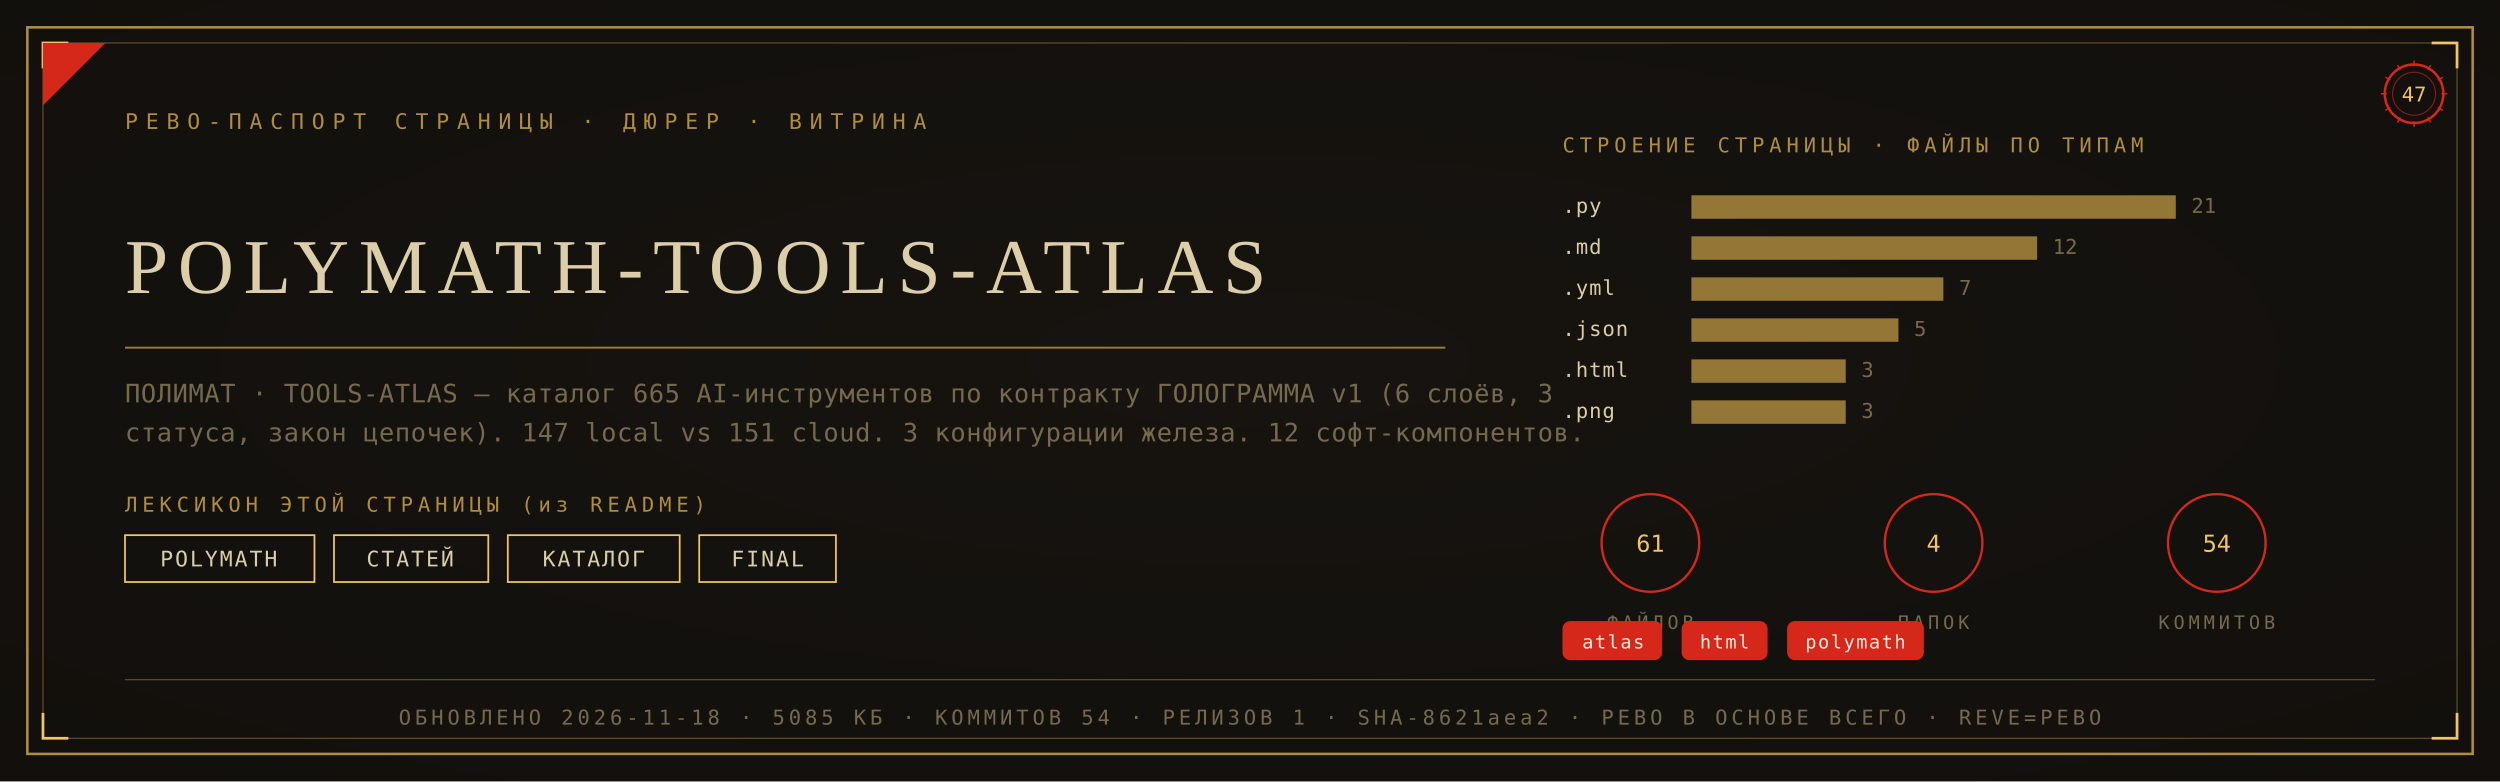
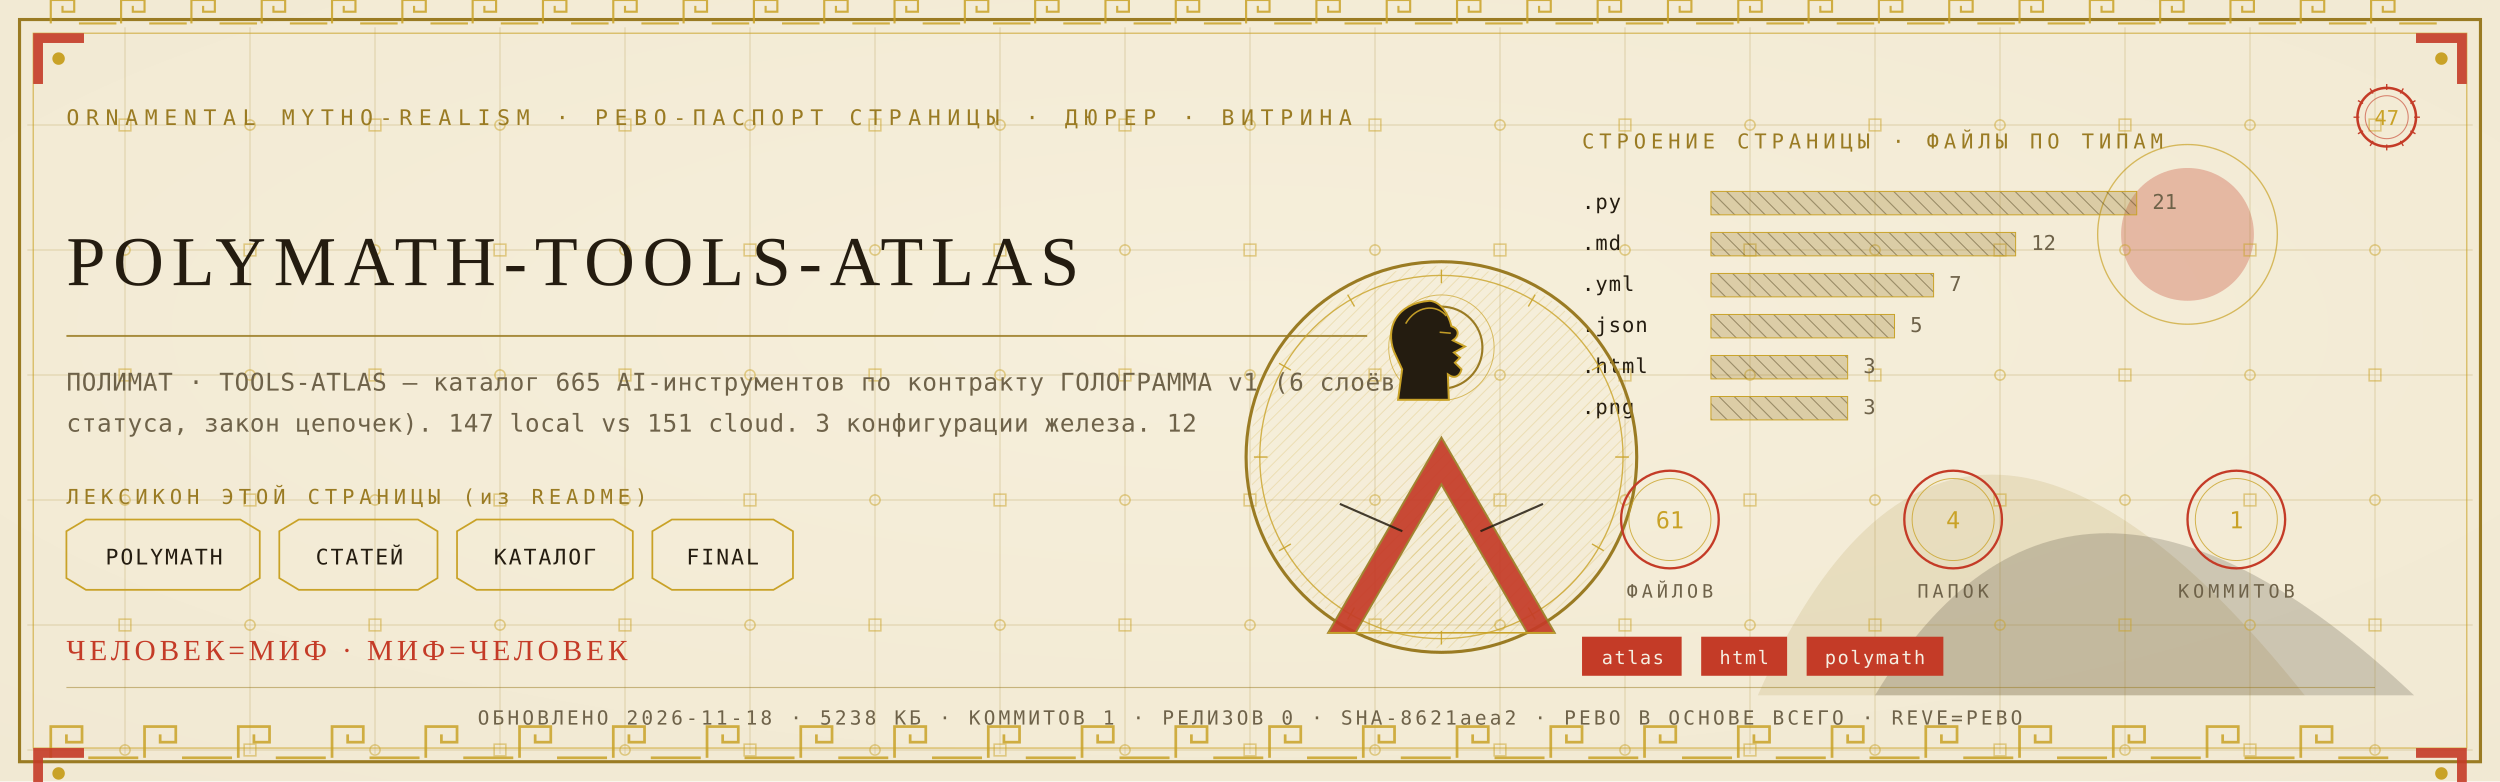
<svg xmlns="http://www.w3.org/2000/svg" viewBox="0 0 1280 400" width="1280" height="400">
  <defs>
-     <radialGradient id="rp47" cx="0.5" cy="0.46" r="1.05">
-       <stop offset="0" stop-color="#181410" />
-       <stop offset="1" stop-color="#0F0D0A" />
+     <radialGradient id="rp47" cx="0.5" cy="0.42" r="1.1">
+       <stop offset="0" stop-color="#F6EFDC" />
+       <stop offset="1" stop-color="#EFE6CF" />
    </radialGradient>
+     <pattern id="hatchm" width="4.2" height="4.2" patternUnits="userSpaceOnUse" patternTransform="rotate(45)">
+       <rect width="4.2" height="4.2" fill="none" />
+       <line x1="0" y1="0" x2="0" y2="4.2" stroke="#C9A227" stroke-width="0.5" />
+     </pattern>
+     <pattern id="hatchv" width="5.5" height="5.5" patternUnits="userSpaceOnUse" patternTransform="rotate(-45)">
+       <rect width="5.5" height="5.5" fill="none" />
+       <line x1="0" y1="0" x2="0" y2="5.5" stroke="#241C10" stroke-width="0.5" />
+     </pattern>
  </defs>
-   <rect width="1280" height="400" fill="#0F0D0A" />
-   <rect width="1280" height="400" fill="url(#rp47)" opacity="0.92" />
-   <rect x="14" y="14" width="1252" height="372" fill="none" stroke="#B08D3E" stroke-width="1.3" />
-   <rect x="22" y="22" width="1236" height="356" fill="none" stroke="#B08D3E" stroke-width="0.55" opacity="0.55" />
-   <path d="M 22 35 L 22 22 L 35 22" fill="none" stroke="#F2C464" stroke-width="1.4" />
-   <path d="M 1258 35 L 1258 22 L 1245 22" fill="none" stroke="#F2C464" stroke-width="1.4" />
-   <path d="M 22 365 L 22 378 L 35 378" fill="none" stroke="#F2C464" stroke-width="1.4" />
-   <path d="M 1258 365 L 1258 378 L 1245 378" fill="none" stroke="#F2C464" stroke-width="1.4" />
-   <path d="M 22 54 L 22 22 L 54 22 Z" fill="#D5281B" />
-   <text x="64" y="66" font-family="'Cascadia Mono', ui-monospace, Consolas, monospace" font-size="11" fill="#B08D3E" letter-spacing="4">РЕВО-ПАСПОРТ СТРАНИЦЫ · ДЮРЕР · ВИТРИНА</text>
-   <g transform="translate(1236,48)">
-     <circle r="15" fill="none" stroke="#D5281B" stroke-width="1.3" />
-     <circle r="11" fill="none" stroke="#D5281B" stroke-width="0.55" opacity="0.6" />
-     <text y="4" text-anchor="middle" font-family="'Cascadia Mono', ui-monospace, Consolas, monospace" font-size="10.5" fill="#F2C464">47</text>
-     <g stroke="#D5281B" stroke-width="0.7">
+   <rect width="1280" height="400" fill="#EFE6CF" />
+   <rect width="1280" height="400" fill="url(#rp47)" opacity="0.94" />
+   <path d="M 900 356 Q 1000 130 1180 356 Z" fill="#9A7B23" opacity="0.14" />
+   <path d="M 960 356 Q 1060 190 1236 356 Z" fill="#241C10" opacity="0.18" />
+   <circle cx="1120" cy="120" r="34" fill="#C43B27" opacity="0.30" />
+   <circle cx="1120" cy="120" r="46" fill="none" stroke="#C9A227" stroke-width="0.7" opacity="0.7" />
+   <g stroke="#9A7B23" stroke-width="0.45" opacity="0.30">
+     <line x1="64" y1="14" x2="64" y2="386" />
+     <line x1="128" y1="14" x2="128" y2="386" />
+     <line x1="192" y1="14" x2="192" y2="386" />
+     <line x1="256" y1="14" x2="256" y2="386" />
+     <line x1="320" y1="14" x2="320" y2="386" />
+     <line x1="384" y1="14" x2="384" y2="386" />
+     <line x1="448" y1="14" x2="448" y2="386" />
+     <line x1="512" y1="14" x2="512" y2="386" />
+     <line x1="576" y1="14" x2="576" y2="386" />
+     <line x1="640" y1="14" x2="640" y2="386" />
+     <line x1="704" y1="14" x2="704" y2="386" />
+     <line x1="768" y1="14" x2="768" y2="386" />
+     <line x1="832" y1="14" x2="832" y2="386" />
+     <line x1="896" y1="14" x2="896" y2="386" />
+     <line x1="960" y1="14" x2="960" y2="386" />
+     <line x1="1024" y1="14" x2="1024" y2="386" />
+     <line x1="1088" y1="14" x2="1088" y2="386" />
+     <line x1="1152" y1="14" x2="1152" y2="386" />
+     <line x1="1216" y1="14" x2="1216" y2="386" />
+     <line x1="14" y1="64" x2="1266" y2="64" />
+     <line x1="14" y1="128" x2="1266" y2="128" />
+     <line x1="14" y1="192" x2="1266" y2="192" />
+     <line x1="14" y1="256" x2="1266" y2="256" />
+     <line x1="14" y1="320" x2="1266" y2="320" />
+     <line x1="14" y1="384" x2="1266" y2="384" />
+   </g>
+   <g fill="none" stroke="#C9A227" stroke-width="0.8" opacity="0.5">
+     <rect x="61" y="61" width="6" height="6" />
+     <circle cx="64" cy="128" r="2.6" />
+     <rect x="61" y="189" width="6" height="6" />
+     <circle cx="64" cy="256" r="2.6" />
+     <rect x="61" y="317" width="6" height="6" />
+     <circle cx="64" cy="384" r="2.6" />
+     <circle cx="128" cy="64" r="2.6" />
+     <rect x="125" y="125" width="6" height="6" />
+     <circle cx="128" cy="192" r="2.6" />
+     <rect x="125" y="253" width="6" height="6" />
+     <circle cx="128" cy="320" r="2.6" />
+     <rect x="125" y="381" width="6" height="6" />
+     <rect x="189" y="61" width="6" height="6" />
+     <circle cx="192" cy="128" r="2.6" />
+     <rect x="189" y="189" width="6" height="6" />
+     <circle cx="192" cy="256" r="2.6" />
+     <rect x="189" y="317" width="6" height="6" />
+     <circle cx="192" cy="384" r="2.6" />
+     <circle cx="256" cy="64" r="2.6" />
+     <rect x="253" y="125" width="6" height="6" />
+     <circle cx="256" cy="192" r="2.6" />
+     <rect x="253" y="253" width="6" height="6" />
+     <circle cx="256" cy="320" r="2.6" />
+     <rect x="253" y="381" width="6" height="6" />
+     <rect x="317" y="61" width="6" height="6" />
+     <circle cx="320" cy="128" r="2.6" />
+     <rect x="317" y="189" width="6" height="6" />
+     <circle cx="320" cy="256" r="2.6" />
+     <rect x="317" y="317" width="6" height="6" />
+     <circle cx="320" cy="384" r="2.6" />
+     <circle cx="384" cy="64" r="2.6" />
+     <rect x="381" y="125" width="6" height="6" />
+     <circle cx="384" cy="192" r="2.6" />
+     <rect x="381" y="253" width="6" height="6" />
+     <circle cx="384" cy="320" r="2.6" />
+     <rect x="381" y="381" width="6" height="6" />
+     <rect x="445" y="61" width="6" height="6" />
+     <circle cx="448" cy="128" r="2.6" />
+     <rect x="445" y="189" width="6" height="6" />
+     <circle cx="448" cy="256" r="2.6" />
+     <rect x="445" y="317" width="6" height="6" />
+     <circle cx="448" cy="384" r="2.6" />
+     <circle cx="512" cy="64" r="2.6" />
+     <rect x="509" y="125" width="6" height="6" />
+     <circle cx="512" cy="192" r="2.6" />
+     <rect x="509" y="253" width="6" height="6" />
+     <circle cx="512" cy="320" r="2.6" />
+     <rect x="509" y="381" width="6" height="6" />
+     <rect x="573" y="61" width="6" height="6" />
+     <circle cx="576" cy="128" r="2.6" />
+     <rect x="573" y="189" width="6" height="6" />
+     <circle cx="576" cy="256" r="2.6" />
+     <rect x="573" y="317" width="6" height="6" />
+     <circle cx="576" cy="384" r="2.6" />
+     <circle cx="640" cy="64" r="2.6" />
+     <rect x="637" y="125" width="6" height="6" />
+     <circle cx="640" cy="192" r="2.6" />
+     <rect x="637" y="253" width="6" height="6" />
+     <circle cx="640" cy="320" r="2.6" />
+     <rect x="637" y="381" width="6" height="6" />
+     <rect x="701" y="61" width="6" height="6" />
+     <circle cx="704" cy="128" r="2.6" />
+     <rect x="701" y="189" width="6" height="6" />
+     <circle cx="704" cy="256" r="2.6" />
+     <rect x="701" y="317" width="6" height="6" />
+     <circle cx="704" cy="384" r="2.6" />
+     <circle cx="768" cy="64" r="2.6" />
+     <rect x="765" y="125" width="6" height="6" />
+     <circle cx="768" cy="192" r="2.6" />
+     <rect x="765" y="253" width="6" height="6" />
+     <circle cx="768" cy="320" r="2.6" />
+     <rect x="765" y="381" width="6" height="6" />
+     <rect x="829" y="61" width="6" height="6" />
+     <circle cx="832" cy="128" r="2.6" />
+     <rect x="829" y="189" width="6" height="6" />
+     <circle cx="832" cy="256" r="2.6" />
+     <rect x="829" y="317" width="6" height="6" />
+     <circle cx="832" cy="384" r="2.6" />
+     <circle cx="896" cy="64" r="2.6" />
+     <rect x="893" y="125" width="6" height="6" />
+     <circle cx="896" cy="192" r="2.6" />
+     <rect x="893" y="253" width="6" height="6" />
+     <circle cx="896" cy="320" r="2.6" />
+     <rect x="893" y="381" width="6" height="6" />
+     <rect x="957" y="61" width="6" height="6" />
+     <circle cx="960" cy="128" r="2.6" />
+     <rect x="957" y="189" width="6" height="6" />
+     <circle cx="960" cy="256" r="2.6" />
+     <rect x="957" y="317" width="6" height="6" />
+     <circle cx="960" cy="384" r="2.6" />
+     <circle cx="1024" cy="64" r="2.6" />
+     <rect x="1021" y="125" width="6" height="6" />
+     <circle cx="1024" cy="192" r="2.6" />
+     <rect x="1021" y="253" width="6" height="6" />
+     <circle cx="1024" cy="320" r="2.6" />
+     <rect x="1021" y="381" width="6" height="6" />
+     <rect x="1085" y="61" width="6" height="6" />
+     <circle cx="1088" cy="128" r="2.6" />
+     <rect x="1085" y="189" width="6" height="6" />
+     <circle cx="1088" cy="256" r="2.6" />
+     <rect x="1085" y="317" width="6" height="6" />
+     <circle cx="1088" cy="384" r="2.6" />
+     <circle cx="1152" cy="64" r="2.6" />
+     <rect x="1149" y="125" width="6" height="6" />
+     <circle cx="1152" cy="192" r="2.6" />
+     <rect x="1149" y="253" width="6" height="6" />
+     <circle cx="1152" cy="320" r="2.6" />
+     <rect x="1149" y="381" width="6" height="6" />
+     <rect x="1213" y="61" width="6" height="6" />
+     <circle cx="1216" cy="128" r="2.6" />
+     <rect x="1213" y="189" width="6" height="6" />
+     <circle cx="1216" cy="256" r="2.6" />
+     <rect x="1213" y="317" width="6" height="6" />
+     <circle cx="1216" cy="384" r="2.6" />
+   </g>
+   <rect x="10" y="10" width="1260" height="380" fill="none" stroke="#9A7B23" stroke-width="1.6" />
+   <rect x="17" y="17" width="1246" height="366" fill="none" stroke="#C9A227" stroke-width="0.6" opacity="0.75" />
+   <g fill="none" stroke="#C9A227" stroke-width="1.4" opacity="0.85">
+     <path d="M 26 388 L 26 372 L 42 372 L 42 380.0 L 34.0 380.0 L 34.0 376.0" />
+     <line x1="45.2" y1="388" x2="70.8" y2="388" />
+     <path d="M 74 388 L 74 372 L 90 372 L 90 380.0 L 82.0 380.0 L 82.0 376.0" />
+     <line x1="93.2" y1="388" x2="118.8" y2="388" />
+     <path d="M 122 388 L 122 372 L 138 372 L 138 380.0 L 130.0 380.0 L 130.0 376.0" />
+     <line x1="141.2" y1="388" x2="166.8" y2="388" />
+     <path d="M 170 388 L 170 372 L 186 372 L 186 380.0 L 178.0 380.0 L 178.0 376.0" />
+     <line x1="189.2" y1="388" x2="214.8" y2="388" />
+     <path d="M 218 388 L 218 372 L 234 372 L 234 380.0 L 226.0 380.0 L 226.0 376.0" />
+     <line x1="237.2" y1="388" x2="262.8" y2="388" />
+     <path d="M 266 388 L 266 372 L 282 372 L 282 380.0 L 274.0 380.0 L 274.0 376.0" />
+     <line x1="285.2" y1="388" x2="310.8" y2="388" />
+     <path d="M 314 388 L 314 372 L 330 372 L 330 380.0 L 322.0 380.0 L 322.0 376.0" />
+     <line x1="333.2" y1="388" x2="358.8" y2="388" />
+     <path d="M 362 388 L 362 372 L 378 372 L 378 380.0 L 370.0 380.0 L 370.0 376.0" />
+     <line x1="381.2" y1="388" x2="406.8" y2="388" />
+     <path d="M 410 388 L 410 372 L 426 372 L 426 380.0 L 418.0 380.0 L 418.0 376.0" />
+     <line x1="429.2" y1="388" x2="454.8" y2="388" />
+     <path d="M 458 388 L 458 372 L 474 372 L 474 380.0 L 466.0 380.0 L 466.0 376.0" />
+     <line x1="477.2" y1="388" x2="502.8" y2="388" />
+     <path d="M 506 388 L 506 372 L 522 372 L 522 380.0 L 514.0 380.0 L 514.0 376.0" />
+     <line x1="525.2" y1="388" x2="550.8" y2="388" />
+     <path d="M 554 388 L 554 372 L 570 372 L 570 380.0 L 562.0 380.0 L 562.0 376.0" />
+     <line x1="573.2" y1="388" x2="598.8" y2="388" />
+     <path d="M 602 388 L 602 372 L 618 372 L 618 380.0 L 610.0 380.0 L 610.0 376.0" />
+     <line x1="621.2" y1="388" x2="646.8" y2="388" />
+     <path d="M 650 388 L 650 372 L 666 372 L 666 380.0 L 658.0 380.0 L 658.0 376.0" />
+     <line x1="669.2" y1="388" x2="694.8" y2="388" />
+     <path d="M 698 388 L 698 372 L 714 372 L 714 380.0 L 706.0 380.0 L 706.0 376.0" />
+     <line x1="717.2" y1="388" x2="742.8" y2="388" />
+     <path d="M 746 388 L 746 372 L 762 372 L 762 380.0 L 754.0 380.0 L 754.0 376.0" />
+     <line x1="765.2" y1="388" x2="790.8" y2="388" />
+     <path d="M 794 388 L 794 372 L 810 372 L 810 380.0 L 802.0 380.0 L 802.0 376.0" />
+     <line x1="813.2" y1="388" x2="838.8" y2="388" />
+     <path d="M 842 388 L 842 372 L 858 372 L 858 380.0 L 850.0 380.0 L 850.0 376.0" />
+     <line x1="861.2" y1="388" x2="886.8" y2="388" />
+     <path d="M 890 388 L 890 372 L 906 372 L 906 380.0 L 898.0 380.0 L 898.0 376.0" />
+     <line x1="909.2" y1="388" x2="934.8" y2="388" />
+     <path d="M 938 388 L 938 372 L 954 372 L 954 380.0 L 946.0 380.0 L 946.0 376.0" />
+     <line x1="957.2" y1="388" x2="982.8" y2="388" />
+     <path d="M 986 388 L 986 372 L 1002 372 L 1002 380.0 L 994.0 380.0 L 994.0 376.0" />
+     <line x1="1005.2" y1="388" x2="1030.8" y2="388" />
+     <path d="M 1034 388 L 1034 372 L 1050 372 L 1050 380.0 L 1042.0 380.0 L 1042.0 376.0" />
+     <line x1="1053.2" y1="388" x2="1078.8" y2="388" />
+     <path d="M 1082 388 L 1082 372 L 1098 372 L 1098 380.0 L 1090.0 380.0 L 1090.0 376.0" />
+     <line x1="1101.2" y1="388" x2="1126.8" y2="388" />
+     <path d="M 1130 388 L 1130 372 L 1146 372 L 1146 380.0 L 1138.0 380.0 L 1138.0 376.0" />
+     <line x1="1149.2" y1="388" x2="1174.8" y2="388" />
+     <path d="M 1178 388 L 1178 372 L 1194 372 L 1194 380.0 L 1186.0 380.0 L 1186.0 376.0" />
+     <line x1="1197.2" y1="388" x2="1222.8" y2="388" />
+   </g>
+   <g fill="none" stroke="#C9A227" stroke-width="1.1" opacity="0.85">
+     <path d="M 26 12 L 26 0 L 38 0 L 38 6.0 L 32.0 6.0 L 32.0 3.0" />
+     <line x1="40.4" y1="12" x2="59.6" y2="12" />
+     <path d="M 62 12 L 62 0 L 74 0 L 74 6.0 L 68.0 6.0 L 68.0 3.0" />
+     <line x1="76.4" y1="12" x2="95.6" y2="12" />
+     <path d="M 98 12 L 98 0 L 110 0 L 110 6.0 L 104.0 6.0 L 104.0 3.0" />
+     <line x1="112.4" y1="12" x2="131.6" y2="12" />
+     <path d="M 134 12 L 134 0 L 146 0 L 146 6.0 L 140.0 6.0 L 140.0 3.0" />
+     <line x1="148.4" y1="12" x2="167.6" y2="12" />
+     <path d="M 170 12 L 170 0 L 182 0 L 182 6.0 L 176.0 6.0 L 176.0 3.0" />
+     <line x1="184.4" y1="12" x2="203.6" y2="12" />
+     <path d="M 206 12 L 206 0 L 218 0 L 218 6.0 L 212.0 6.0 L 212.0 3.0" />
+     <line x1="220.4" y1="12" x2="239.6" y2="12" />
+     <path d="M 242 12 L 242 0 L 254 0 L 254 6.0 L 248.0 6.0 L 248.0 3.0" />
+     <line x1="256.4" y1="12" x2="275.6" y2="12" />
+     <path d="M 278 12 L 278 0 L 290 0 L 290 6.0 L 284.0 6.0 L 284.0 3.0" />
+     <line x1="292.4" y1="12" x2="311.6" y2="12" />
+     <path d="M 314 12 L 314 0 L 326 0 L 326 6.0 L 320.0 6.0 L 320.0 3.0" />
+     <line x1="328.4" y1="12" x2="347.6" y2="12" />
+     <path d="M 350 12 L 350 0 L 362 0 L 362 6.0 L 356.0 6.0 L 356.0 3.0" />
+     <line x1="364.4" y1="12" x2="383.6" y2="12" />
+     <path d="M 386 12 L 386 0 L 398 0 L 398 6.0 L 392.0 6.0 L 392.0 3.0" />
+     <line x1="400.4" y1="12" x2="419.6" y2="12" />
+     <path d="M 422 12 L 422 0 L 434 0 L 434 6.0 L 428.0 6.0 L 428.0 3.0" />
+     <line x1="436.4" y1="12" x2="455.6" y2="12" />
+     <path d="M 458 12 L 458 0 L 470 0 L 470 6.0 L 464.0 6.0 L 464.0 3.0" />
+     <line x1="472.4" y1="12" x2="491.6" y2="12" />
+     <path d="M 494 12 L 494 0 L 506 0 L 506 6.0 L 500.0 6.0 L 500.0 3.0" />
+     <line x1="508.4" y1="12" x2="527.6" y2="12" />
+     <path d="M 530 12 L 530 0 L 542 0 L 542 6.0 L 536.0 6.0 L 536.0 3.0" />
+     <line x1="544.4" y1="12" x2="563.6" y2="12" />
+     <path d="M 566 12 L 566 0 L 578 0 L 578 6.0 L 572.0 6.0 L 572.0 3.0" />
+     <line x1="580.4" y1="12" x2="599.6" y2="12" />
+     <path d="M 602 12 L 602 0 L 614 0 L 614 6.0 L 608.0 6.0 L 608.0 3.0" />
+     <line x1="616.4" y1="12" x2="635.6" y2="12" />
+     <path d="M 638 12 L 638 0 L 650 0 L 650 6.0 L 644.0 6.0 L 644.0 3.0" />
+     <line x1="652.4" y1="12" x2="671.6" y2="12" />
+     <path d="M 674 12 L 674 0 L 686 0 L 686 6.0 L 680.0 6.0 L 680.0 3.0" />
+     <line x1="688.4" y1="12" x2="707.6" y2="12" />
+     <path d="M 710 12 L 710 0 L 722 0 L 722 6.0 L 716.0 6.0 L 716.0 3.0" />
+     <line x1="724.4" y1="12" x2="743.6" y2="12" />
+     <path d="M 746 12 L 746 0 L 758 0 L 758 6.0 L 752.0 6.0 L 752.0 3.0" />
+     <line x1="760.4" y1="12" x2="779.6" y2="12" />
+     <path d="M 782 12 L 782 0 L 794 0 L 794 6.0 L 788.0 6.0 L 788.0 3.0" />
+     <line x1="796.4" y1="12" x2="815.6" y2="12" />
+     <path d="M 818 12 L 818 0 L 830 0 L 830 6.0 L 824.0 6.0 L 824.0 3.0" />
+     <line x1="832.4" y1="12" x2="851.6" y2="12" />
+     <path d="M 854 12 L 854 0 L 866 0 L 866 6.0 L 860.0 6.0 L 860.0 3.0" />
+     <line x1="868.4" y1="12" x2="887.6" y2="12" />
+     <path d="M 890 12 L 890 0 L 902 0 L 902 6.0 L 896.0 6.0 L 896.0 3.0" />
+     <line x1="904.4" y1="12" x2="923.6" y2="12" />
+     <path d="M 926 12 L 926 0 L 938 0 L 938 6.0 L 932.0 6.0 L 932.0 3.0" />
+     <line x1="940.4" y1="12" x2="959.6" y2="12" />
+     <path d="M 962 12 L 962 0 L 974 0 L 974 6.0 L 968.0 6.0 L 968.0 3.0" />
+     <line x1="976.4" y1="12" x2="995.6" y2="12" />
+     <path d="M 998 12 L 998 0 L 1010 0 L 1010 6.0 L 1004.0 6.0 L 1004.0 3.0" />
+     <line x1="1012.4" y1="12" x2="1031.6" y2="12" />
+     <path d="M 1034 12 L 1034 0 L 1046 0 L 1046 6.0 L 1040.0 6.0 L 1040.0 3.0" />
+     <line x1="1048.4" y1="12" x2="1067.6" y2="12" />
+     <path d="M 1070 12 L 1070 0 L 1082 0 L 1082 6.0 L 1076.0 6.0 L 1076.0 3.0" />
+     <line x1="1084.4" y1="12" x2="1103.6" y2="12" />
+     <path d="M 1106 12 L 1106 0 L 1118 0 L 1118 6.0 L 1112.0 6.0 L 1112.0 3.0" />
+     <line x1="1120.4" y1="12" x2="1139.6" y2="12" />
+     <path d="M 1142 12 L 1142 0 L 1154 0 L 1154 6.0 L 1148.0 6.0 L 1148.0 3.0" />
+     <line x1="1156.4" y1="12" x2="1175.6" y2="12" />
+     <path d="M 1178 12 L 1178 0 L 1190 0 L 1190 6.0 L 1184.0 6.0 L 1184.0 3.0" />
+     <line x1="1192.4" y1="12" x2="1211.6" y2="12" />
+     <path d="M 1214 12 L 1214 0 L 1226 0 L 1226 6.0 L 1220.0 6.0 L 1220.0 3.0" />
+     <line x1="1228.4" y1="12" x2="1247.6" y2="12" />
+   </g>
+   <g transform="translate(17,17) scale(1,1)">
+     <path d="M 0 0 L 26 0 L 26 5 L 5 5 L 5 26 L 0 26 Z" fill="#C43B27" opacity="0.9" />
+     <circle cx="13" cy="13" r="3.2" fill="#C9A227" />
+   </g>
+   <g transform="translate(1263,17) scale(-1,1)">
+     <path d="M 0 0 L 26 0 L 26 5 L 5 5 L 5 26 L 0 26 Z" fill="#C43B27" opacity="0.9" />
+     <circle cx="13" cy="13" r="3.2" fill="#C9A227" />
+   </g>
+   <g transform="translate(17,383) scale(1,1)">
+     <path d="M 0 0 L 26 0 L 26 5 L 5 5 L 5 26 L 0 26 Z" fill="#C43B27" opacity="0.9" />
+     <circle cx="13" cy="13" r="3.2" fill="#C9A227" />
+   </g>
+   <g transform="translate(1263,383) scale(-1,1)">
+     <path d="M 0 0 L 26 0 L 26 5 L 5 5 L 5 26 L 0 26 Z" fill="#C43B27" opacity="0.9" />
+     <circle cx="13" cy="13" r="3.2" fill="#C9A227" />
+   </g>
+   <text x="34" y="64" font-family="'Cascadia Mono', ui-monospace, Consolas, monospace" font-size="11" fill="#9A7B23" letter-spacing="3.4">ORNAMENTAL MYTHO-REALISM · РЕВО-ПАСПОРТ СТРАНИЦЫ · ДЮРЕР · ВИТРИНА</text>
+   <g transform="translate(1222,60)">
+     <circle r="15" fill="none" stroke="#C43B27" stroke-width="1.3" />
+     <circle r="11" fill="none" stroke="#C43B27" stroke-width="0.55" opacity="0.6" />
+     <text y="4" text-anchor="middle" font-family="'Cascadia Mono', ui-monospace, Consolas, monospace" font-size="10.5" fill="#C9A227">47</text>
+     <g stroke="#C43B27" stroke-width="0.7">
      <line x1="0" y1="-17" x2="0" y2="-14" transform="rotate(0)" />
      <line x1="0" y1="-17" x2="0" y2="-14" transform="rotate(30)" />
      <line x1="0" y1="-17" x2="0" y2="-14" transform="rotate(60)" />
      <line x1="0" y1="-17" x2="0" y2="-14" transform="rotate(90)" />
      <line x1="0" y1="-17" x2="0" y2="-14" transform="rotate(120)" />
      <line x1="0" y1="-17" x2="0" y2="-14" transform="rotate(150)" />
      <line x1="0" y1="-17" x2="0" y2="-14" transform="rotate(180)" />
      <line x1="0" y1="-17" x2="0" y2="-14" transform="rotate(210)" />
      <line x1="0" y1="-17" x2="0" y2="-14" transform="rotate(240)" />
      <line x1="0" y1="-17" x2="0" y2="-14" transform="rotate(270)" />
      <line x1="0" y1="-17" x2="0" y2="-14" transform="rotate(300)" />
      <line x1="0" y1="-17" x2="0" y2="-14" transform="rotate(330)" />
    </g>
  </g>
-   <text x="64" y="150" font-family="Georgia, 'Times New Roman', serif" font-size="39.7" fill="#DCCEA8" letter-spacing="5">POLYMATH-TOOLS-ATLAS</text>
-   <line x1="64" y1="178" x2="740" y2="178" stroke="#B08D3E" stroke-width="1" opacity="0.85" />
-   <text x="64" y="206" font-family="'Cascadia Mono', ui-monospace, Consolas, monospace" font-size="13" fill="#77694C" letter-spacing="0.3">ПОЛИМАТ · TOOLS-ATLAS — каталог 665 AI-инструментов по контракту ГОЛОГРАММА v1 (6 слоёв, 3</text>
-   <text x="64" y="226" font-family="'Cascadia Mono', ui-monospace, Consolas, monospace" font-size="13" fill="#77694C" letter-spacing="0.3">статуса, закон цепочек). 147 local vs 151 cloud. 3 конфигурации железа. 12 софт-компонентов.</text>
-   <text x="64" y="262" font-family="'Cascadia Mono', ui-monospace, Consolas, monospace" font-size="10.5" fill="#B08D3E" letter-spacing="2.5">ЛЕКСИКОН ЭТОЙ СТРАНИЦЫ (из README)</text>
-   <rect x="64" y="274" width="97" height="24" fill="none" stroke="#F2C464" stroke-width="0.9" />
-   <text x="112" y="290" text-anchor="middle" font-family="'Cascadia Mono', ui-monospace, Consolas, monospace" font-size="11" fill="#DCCEA8" letter-spacing="1">POLYMATH</text>
-   <rect x="171" y="274" width="79" height="24" fill="none" stroke="#F2C464" stroke-width="0.9" />
-   <text x="210" y="290" text-anchor="middle" font-family="'Cascadia Mono', ui-monospace, Consolas, monospace" font-size="11" fill="#DCCEA8" letter-spacing="1">СТАТЕЙ</text>
-   <rect x="260" y="274" width="88" height="24" fill="none" stroke="#F2C464" stroke-width="0.9" />
-   <text x="304" y="290" text-anchor="middle" font-family="'Cascadia Mono', ui-monospace, Consolas, monospace" font-size="11" fill="#DCCEA8" letter-spacing="1">КАТАЛОГ</text>
-   <rect x="358" y="274" width="70" height="24" fill="none" stroke="#F2C464" stroke-width="0.9" />
-   <text x="393" y="290" text-anchor="middle" font-family="'Cascadia Mono', ui-monospace, Consolas, monospace" font-size="11" fill="#DCCEA8" letter-spacing="1">FINAL</text>
-   <text x="800" y="78" font-family="'Cascadia Mono', ui-monospace, Consolas, monospace" font-size="10.5" fill="#B08D3E" letter-spacing="2.5">СТРОЕНИЕ СТРАНИЦЫ · ФАЙЛЫ ПО ТИПАМ</text>
-   <text x="800" y="109" font-family="'Cascadia Mono', ui-monospace, Consolas, monospace" font-size="10.5" fill="#DCCEA8" letter-spacing="0.5">.py</text>
-   <rect x="866" y="100" width="248" height="12" fill="#B08D3E" opacity="0.82" />
-   <text x="1122" y="109" font-family="'Cascadia Mono', ui-monospace, Consolas, monospace" font-size="10.5" fill="#77694C">21</text>
-   <text x="800" y="130" font-family="'Cascadia Mono', ui-monospace, Consolas, monospace" font-size="10.5" fill="#DCCEA8" letter-spacing="0.5">.md</text>
-   <rect x="866" y="121" width="177" height="12" fill="#B08D3E" opacity="0.82" />
-   <text x="1051" y="130" font-family="'Cascadia Mono', ui-monospace, Consolas, monospace" font-size="10.5" fill="#77694C">12</text>
-   <text x="800" y="151" font-family="'Cascadia Mono', ui-monospace, Consolas, monospace" font-size="10.5" fill="#DCCEA8" letter-spacing="0.5">.yml</text>
-   <rect x="866" y="142" width="129" height="12" fill="#B08D3E" opacity="0.82" />
-   <text x="1003" y="151" font-family="'Cascadia Mono', ui-monospace, Consolas, monospace" font-size="10.5" fill="#77694C">7</text>
-   <text x="800" y="172" font-family="'Cascadia Mono', ui-monospace, Consolas, monospace" font-size="10.5" fill="#DCCEA8" letter-spacing="0.5">.json</text>
-   <rect x="866" y="163" width="106" height="12" fill="#B08D3E" opacity="0.82" />
-   <text x="980" y="172" font-family="'Cascadia Mono', ui-monospace, Consolas, monospace" font-size="10.5" fill="#77694C">5</text>
-   <text x="800" y="193" font-family="'Cascadia Mono', ui-monospace, Consolas, monospace" font-size="10.5" fill="#DCCEA8" letter-spacing="0.5">.html</text>
-   <rect x="866" y="184" width="79" height="12" fill="#B08D3E" opacity="0.82" />
-   <text x="953" y="193" font-family="'Cascadia Mono', ui-monospace, Consolas, monospace" font-size="10.5" fill="#77694C">3</text>
-   <text x="800" y="214" font-family="'Cascadia Mono', ui-monospace, Consolas, monospace" font-size="10.5" fill="#DCCEA8" letter-spacing="0.5">.png</text>
-   <rect x="866" y="205" width="79" height="12" fill="#B08D3E" opacity="0.82" />
-   <text x="953" y="214" font-family="'Cascadia Mono', ui-monospace, Consolas, monospace" font-size="10.5" fill="#77694C">3</text>
-   <g transform="translate(845,278)">
-     <circle r="25" fill="none" stroke="#D5281B" stroke-width="1.2" />
-     <text y="4.5" text-anchor="middle" font-family="'Cascadia Mono', ui-monospace, Consolas, monospace" font-size="12" fill="#F2C464">61</text>
-     <text y="44" text-anchor="middle" font-family="'Cascadia Mono', ui-monospace, Consolas, monospace" font-size="9.5" fill="#77694C" letter-spacing="2">ФАЙЛОВ</text>
-   </g>
-   <g transform="translate(990,278)">
-     <circle r="25" fill="none" stroke="#D5281B" stroke-width="1.2" />
-     <text y="4.5" text-anchor="middle" font-family="'Cascadia Mono', ui-monospace, Consolas, monospace" font-size="12" fill="#F2C464">4</text>
-     <text y="44" text-anchor="middle" font-family="'Cascadia Mono', ui-monospace, Consolas, monospace" font-size="9.5" fill="#77694C" letter-spacing="2">ПАПОК</text>
-   </g>
-   <g transform="translate(1135,278)">
-     <circle r="25" fill="none" stroke="#D5281B" stroke-width="1.2" />
-     <text y="4.5" text-anchor="middle" font-family="'Cascadia Mono', ui-monospace, Consolas, monospace" font-size="12" fill="#F2C464">54</text>
-     <text y="44" text-anchor="middle" font-family="'Cascadia Mono', ui-monospace, Consolas, monospace" font-size="9.5" fill="#77694C" letter-spacing="2">КОММИТОВ</text>
-   </g>
-   <rect x="800" y="318" rx="4" width="51" height="20" fill="#D5281B" />
-   <text x="826" y="332" text-anchor="middle" font-family="'Cascadia Mono', ui-monospace, Consolas, monospace" font-size="9.5" fill="#F5EFE2" letter-spacing="0.8">atlas</text>
-   <rect x="861" y="318" rx="4" width="44" height="20" fill="#D5281B" />
-   <text x="883" y="332" text-anchor="middle" font-family="'Cascadia Mono', ui-monospace, Consolas, monospace" font-size="9.5" fill="#F5EFE2" letter-spacing="0.8">html</text>
-   <rect x="915" y="318" rx="4" width="70" height="20" fill="#D5281B" />
-   <text x="950" y="332" text-anchor="middle" font-family="'Cascadia Mono', ui-monospace, Consolas, monospace" font-size="9.5" fill="#F5EFE2" letter-spacing="0.8">polymath</text>
-   <line x1="64" y1="348" x2="1216" y2="348" stroke="#B08D3E" stroke-width="0.6" opacity="0.5" />
-   <text x="640" y="371" text-anchor="middle" font-family="'Cascadia Mono', ui-monospace, Consolas, monospace" font-size="10.5" fill="#77694C" letter-spacing="2">ОБНОВЛЕНО 2026-11-18 · 5085 КБ · КОММИТОВ 54 · РЕЛИЗОВ 1 · SHA-8621aea2 · РЕВО В ОСНОВЕ ВСЕГО · REVE=РЕВО</text>
+   <text x="34" y="146" font-family="Georgia, 'Times New Roman', serif" font-size="35.9" fill="#241C10" letter-spacing="4">POLYMATH-TOOLS-ATLAS</text>
+   <line x1="34" y1="172" x2="700" y2="172" stroke="#9A7B23" stroke-width="1" opacity="0.85" />
+   <text x="34" y="200" font-family="'Cascadia Mono', ui-monospace, Consolas, monospace" font-size="12.5" fill="#6E6249" letter-spacing="0.3">ПОЛИМАТ · TOOLS-ATLAS — каталог 665 AI-инструментов по контракту ГОЛОГРАММА v1 (6 слоёв, 3</text>
+   <text x="34" y="221" font-family="'Cascadia Mono', ui-monospace, Consolas, monospace" font-size="12.5" fill="#6E6249" letter-spacing="0.3">статуса, закон цепочек). 147 local vs 151 cloud. 3 конфигурации железа. 12</text>
+   <text x="34" y="258" font-family="'Cascadia Mono', ui-monospace, Consolas, monospace" font-size="10.5" fill="#9A7B23" letter-spacing="2.5">ЛЕКСИКОН ЭТОЙ СТРАНИЦЫ (из README)</text>
+   <path d="M 34 272 L 44 266 L 123 266 L 133 272 L 133 296 L 123 302 L 44 302 L 34 296 Z" fill="none" stroke="#C9A227" stroke-width="0.9" />
+   <text x="84" y="289" text-anchor="middle" font-family="'Cascadia Mono', ui-monospace, Consolas, monospace" font-size="11" fill="#241C10" letter-spacing="1">POLYMATH</text>
+   <path d="M 143 272 L 153 266 L 214 266 L 224 272 L 224 296 L 214 302 L 153 302 L 143 296 Z" fill="none" stroke="#C9A227" stroke-width="0.9" />
+   <text x="184" y="289" text-anchor="middle" font-family="'Cascadia Mono', ui-monospace, Consolas, monospace" font-size="11" fill="#241C10" letter-spacing="1">СТАТЕЙ</text>
+   <path d="M 234 272 L 244 266 L 314 266 L 324 272 L 324 296 L 314 302 L 244 302 L 234 296 Z" fill="none" stroke="#C9A227" stroke-width="0.9" />
+   <text x="279" y="289" text-anchor="middle" font-family="'Cascadia Mono', ui-monospace, Consolas, monospace" font-size="11" fill="#241C10" letter-spacing="1">КАТАЛОГ</text>
+   <path d="M 334 272 L 344 266 L 396 266 L 406 272 L 406 296 L 396 302 L 344 302 L 334 296 Z" fill="none" stroke="#C9A227" stroke-width="0.9" />
+   <text x="370" y="289" text-anchor="middle" font-family="'Cascadia Mono', ui-monospace, Consolas, monospace" font-size="11" fill="#241C10" letter-spacing="1">FINAL</text>
+   <text x="810" y="76" font-family="'Cascadia Mono', ui-monospace, Consolas, monospace" font-size="10.5" fill="#9A7B23" letter-spacing="2.5">СТРОЕНИЕ СТРАНИЦЫ · ФАЙЛЫ ПО ТИПАМ</text>
+   <text x="810" y="107" font-family="'Cascadia Mono', ui-monospace, Consolas, monospace" font-size="10.5" fill="#241C10" letter-spacing="0.5">.py</text>
+   <rect x="876" y="98" width="218" height="12" fill="url(#hatchv)" opacity="0.9" />
+   <rect x="876" y="98" width="218" height="12" fill="#9A7B23" opacity="0.28" />
+   <rect x="876" y="98" width="218" height="12" fill="none" stroke="#C9A227" stroke-width="0.5" />
+   <text x="1102" y="107" font-family="'Cascadia Mono', ui-monospace, Consolas, monospace" font-size="10.5" fill="#6E6249">21</text>
+   <text x="810" y="128" font-family="'Cascadia Mono', ui-monospace, Consolas, monospace" font-size="10.5" fill="#241C10" letter-spacing="0.5">.md</text>
+   <rect x="876" y="119" width="156" height="12" fill="url(#hatchv)" opacity="0.9" />
+   <rect x="876" y="119" width="156" height="12" fill="#9A7B23" opacity="0.28" />
+   <rect x="876" y="119" width="156" height="12" fill="none" stroke="#C9A227" stroke-width="0.5" />
+   <text x="1040" y="128" font-family="'Cascadia Mono', ui-monospace, Consolas, monospace" font-size="10.5" fill="#6E6249">12</text>
+   <text x="810" y="149" font-family="'Cascadia Mono', ui-monospace, Consolas, monospace" font-size="10.5" fill="#241C10" letter-spacing="0.5">.yml</text>
+   <rect x="876" y="140" width="114" height="12" fill="url(#hatchv)" opacity="0.9" />
+   <rect x="876" y="140" width="114" height="12" fill="#9A7B23" opacity="0.28" />
+   <rect x="876" y="140" width="114" height="12" fill="none" stroke="#C9A227" stroke-width="0.5" />
+   <text x="998" y="149" font-family="'Cascadia Mono', ui-monospace, Consolas, monospace" font-size="10.5" fill="#6E6249">7</text>
+   <text x="810" y="170" font-family="'Cascadia Mono', ui-monospace, Consolas, monospace" font-size="10.5" fill="#241C10" letter-spacing="0.5">.json</text>
+   <rect x="876" y="161" width="94" height="12" fill="url(#hatchv)" opacity="0.9" />
+   <rect x="876" y="161" width="94" height="12" fill="#9A7B23" opacity="0.28" />
+   <rect x="876" y="161" width="94" height="12" fill="none" stroke="#C9A227" stroke-width="0.5" />
+   <text x="978" y="170" font-family="'Cascadia Mono', ui-monospace, Consolas, monospace" font-size="10.5" fill="#6E6249">5</text>
+   <text x="810" y="191" font-family="'Cascadia Mono', ui-monospace, Consolas, monospace" font-size="10.5" fill="#241C10" letter-spacing="0.5">.html</text>
+   <rect x="876" y="182" width="70" height="12" fill="url(#hatchv)" opacity="0.9" />
+   <rect x="876" y="182" width="70" height="12" fill="#9A7B23" opacity="0.28" />
+   <rect x="876" y="182" width="70" height="12" fill="none" stroke="#C9A227" stroke-width="0.5" />
+   <text x="954" y="191" font-family="'Cascadia Mono', ui-monospace, Consolas, monospace" font-size="10.5" fill="#6E6249">3</text>
+   <text x="810" y="212" font-family="'Cascadia Mono', ui-monospace, Consolas, monospace" font-size="10.5" fill="#241C10" letter-spacing="0.5">.png</text>
+   <rect x="876" y="203" width="70" height="12" fill="url(#hatchv)" opacity="0.9" />
+   <rect x="876" y="203" width="70" height="12" fill="#9A7B23" opacity="0.28" />
+   <rect x="876" y="203" width="70" height="12" fill="none" stroke="#C9A227" stroke-width="0.5" />
+   <text x="954" y="212" font-family="'Cascadia Mono', ui-monospace, Consolas, monospace" font-size="10.5" fill="#6E6249">3</text>
+   <g transform="translate(738,234)">
+     <circle r="100" fill="none" stroke="#9A7B23" stroke-width="1.6" />
+     <circle r="93" fill="none" stroke="#C9A227" stroke-width="0.7" opacity="0.8" />
+     <circle r="98" fill="url(#hatchm)" opacity="0.4" />
+     <g stroke="#C9A227" stroke-width="0.7" opacity="0.9">
+       <line x1="0" y1="-96" x2="0" y2="-89" transform="rotate(0)" />
+       <line x1="0" y1="-96" x2="0" y2="-89" transform="rotate(30)" />
+       <line x1="0" y1="-96" x2="0" y2="-89" transform="rotate(60)" />
+       <line x1="0" y1="-96" x2="0" y2="-89" transform="rotate(90)" />
+       <line x1="0" y1="-96" x2="0" y2="-89" transform="rotate(120)" />
+       <line x1="0" y1="-96" x2="0" y2="-89" transform="rotate(150)" />
+       <line x1="0" y1="-96" x2="0" y2="-89" transform="rotate(180)" />
+       <line x1="0" y1="-96" x2="0" y2="-89" transform="rotate(210)" />
+       <line x1="0" y1="-96" x2="0" y2="-89" transform="rotate(240)" />
+       <line x1="0" y1="-96" x2="0" y2="-89" transform="rotate(270)" />
+       <line x1="0" y1="-96" x2="0" y2="-89" transform="rotate(300)" />
+       <line x1="0" y1="-96" x2="0" y2="-89" transform="rotate(330)" />
+     </g>
+     <circle cy="-56" r="21" fill="none" stroke="#9A7B23" stroke-width="1.1" />
+     <circle cy="-56" r="27" fill="none" stroke="#C9A227" stroke-width="0.5" opacity="0.7" />
+     <path d="M -6.0 -80.0 C -23.5 -78.7 -28.7 -65.7 -24.3 -54.0 L -20.1 -44.9 L -22.2 -29.3 L 3.8 -29.3 L 3.3 -42.3 C 6.9 -39.7 9.5 -41.5 10.3 -44.9 L 6.9 -48.3 L 9.5 -50.9 L 6.4 -53.5 L 12.1 -56.6 L 5.9 -59.7 C 9.5 -62.3 9.0 -65.7 5.1 -67.0 C 3.8 -72.7 -0.1 -79.5 -6.0 -80.0 Z" fill="#241C10" stroke="#C9A227" stroke-width="1.0" />
+     <g fill="none" stroke="#C9A227" stroke-width="0.8" opacity="0.95">
+       <path d="M -18.3 -68.3 C -13.1 -77.4 -2.7 -78.7 2.5 -72.2" />
+       <path d="M -0.9 -63.9 L 4.8 -63.4" />
+     </g>
+     <path d="M -58.0 90.0 L 0 -10.0 L 58.0 90.0 L 44.0 90.0 L 0 14.0 L -44.0 90.0 Z" fill="#C43B27" opacity="0.92" stroke="#9A7B23" stroke-width="1.0" />
+     <path d="M -34.0 88.0 L 0 20.0 L 34.0 88.0" fill="url(#hatchm)" opacity="0.5" stroke="none" />
+     <path d="M -58.0 90.0 L 58.0 90.0" fill="none" stroke="#C9A227" stroke-width="0.8" />
+     <path d="M -52.0 24.0 L -20.0 38.0" fill="none" stroke="#241C10" stroke-width="1.1" opacity="0.85" />
+     <path d="M 52.0 24.0 L 20.0 38.0" fill="none" stroke="#241C10" stroke-width="1.1" opacity="0.85" />
+   </g>
+   <g transform="translate(855,266)">
+     <circle r="25" fill="none" stroke="#C43B27" stroke-width="1.2" />
+     <circle r="21" fill="none" stroke="#C9A227" stroke-width="0.5" opacity="0.8" />
+     <text y="4.5" text-anchor="middle" font-family="'Cascadia Mono', ui-monospace, Consolas, monospace" font-size="12" fill="#C9A227">61</text>
+     <text y="40" text-anchor="middle" font-family="'Cascadia Mono', ui-monospace, Consolas, monospace" font-size="9.5" fill="#6E6249" letter-spacing="2">ФАЙЛОВ</text>
+   </g>
+   <g transform="translate(1000,266)">
+     <circle r="25" fill="none" stroke="#C43B27" stroke-width="1.2" />
+     <circle r="21" fill="none" stroke="#C9A227" stroke-width="0.5" opacity="0.8" />
+     <text y="4.5" text-anchor="middle" font-family="'Cascadia Mono', ui-monospace, Consolas, monospace" font-size="12" fill="#C9A227">4</text>
+     <text y="40" text-anchor="middle" font-family="'Cascadia Mono', ui-monospace, Consolas, monospace" font-size="9.5" fill="#6E6249" letter-spacing="2">ПАПОК</text>
+   </g>
+   <g transform="translate(1145,266)">
+     <circle r="25" fill="none" stroke="#C43B27" stroke-width="1.2" />
+     <circle r="21" fill="none" stroke="#C9A227" stroke-width="0.5" opacity="0.8" />
+     <text y="4.5" text-anchor="middle" font-family="'Cascadia Mono', ui-monospace, Consolas, monospace" font-size="12" fill="#C9A227">1</text>
+     <text y="40" text-anchor="middle" font-family="'Cascadia Mono', ui-monospace, Consolas, monospace" font-size="9.5" fill="#6E6249" letter-spacing="2">КОММИТОВ</text>
+   </g>
+   <rect x="810" y="326" rx="0" width="51" height="20" fill="#C43B27" />
+   <text x="836" y="340" text-anchor="middle" font-family="'Cascadia Mono', ui-monospace, Consolas, monospace" font-size="9.5" fill="#F5EFE2" letter-spacing="0.8">atlas</text>
+   <rect x="871" y="326" rx="0" width="44" height="20" fill="#C43B27" />
+   <text x="893" y="340" text-anchor="middle" font-family="'Cascadia Mono', ui-monospace, Consolas, monospace" font-size="9.5" fill="#F5EFE2" letter-spacing="0.8">html</text>
+   <rect x="925" y="326" rx="0" width="70" height="20" fill="#C43B27" />
+   <text x="960" y="340" text-anchor="middle" font-family="'Cascadia Mono', ui-monospace, Consolas, monospace" font-size="9.5" fill="#F5EFE2" letter-spacing="0.8">polymath</text>
+   <text x="34" y="338" font-family="Georgia, 'Times New Roman', serif" font-size="15" fill="#C43B27" letter-spacing="2">ЧЕЛОВЕК=МИФ · МИФ=ЧЕЛОВЕК</text>
+   <line x1="34" y1="352" x2="1216" y2="352" stroke="#9A7B23" stroke-width="0.6" opacity="0.5" />
+   <text x="640" y="371" text-anchor="middle" font-family="'Cascadia Mono', ui-monospace, Consolas, monospace" font-size="10" fill="#6E6249" letter-spacing="1.6">ОБНОВЛЕНО 2026-11-18 · 5238 КБ · КОММИТОВ 1 · РЕЛИЗОВ 0 · SHA-8621aea2 · РЕВО В ОСНОВЕ ВСЕГО · REVE=РЕВО</text>
</svg>
